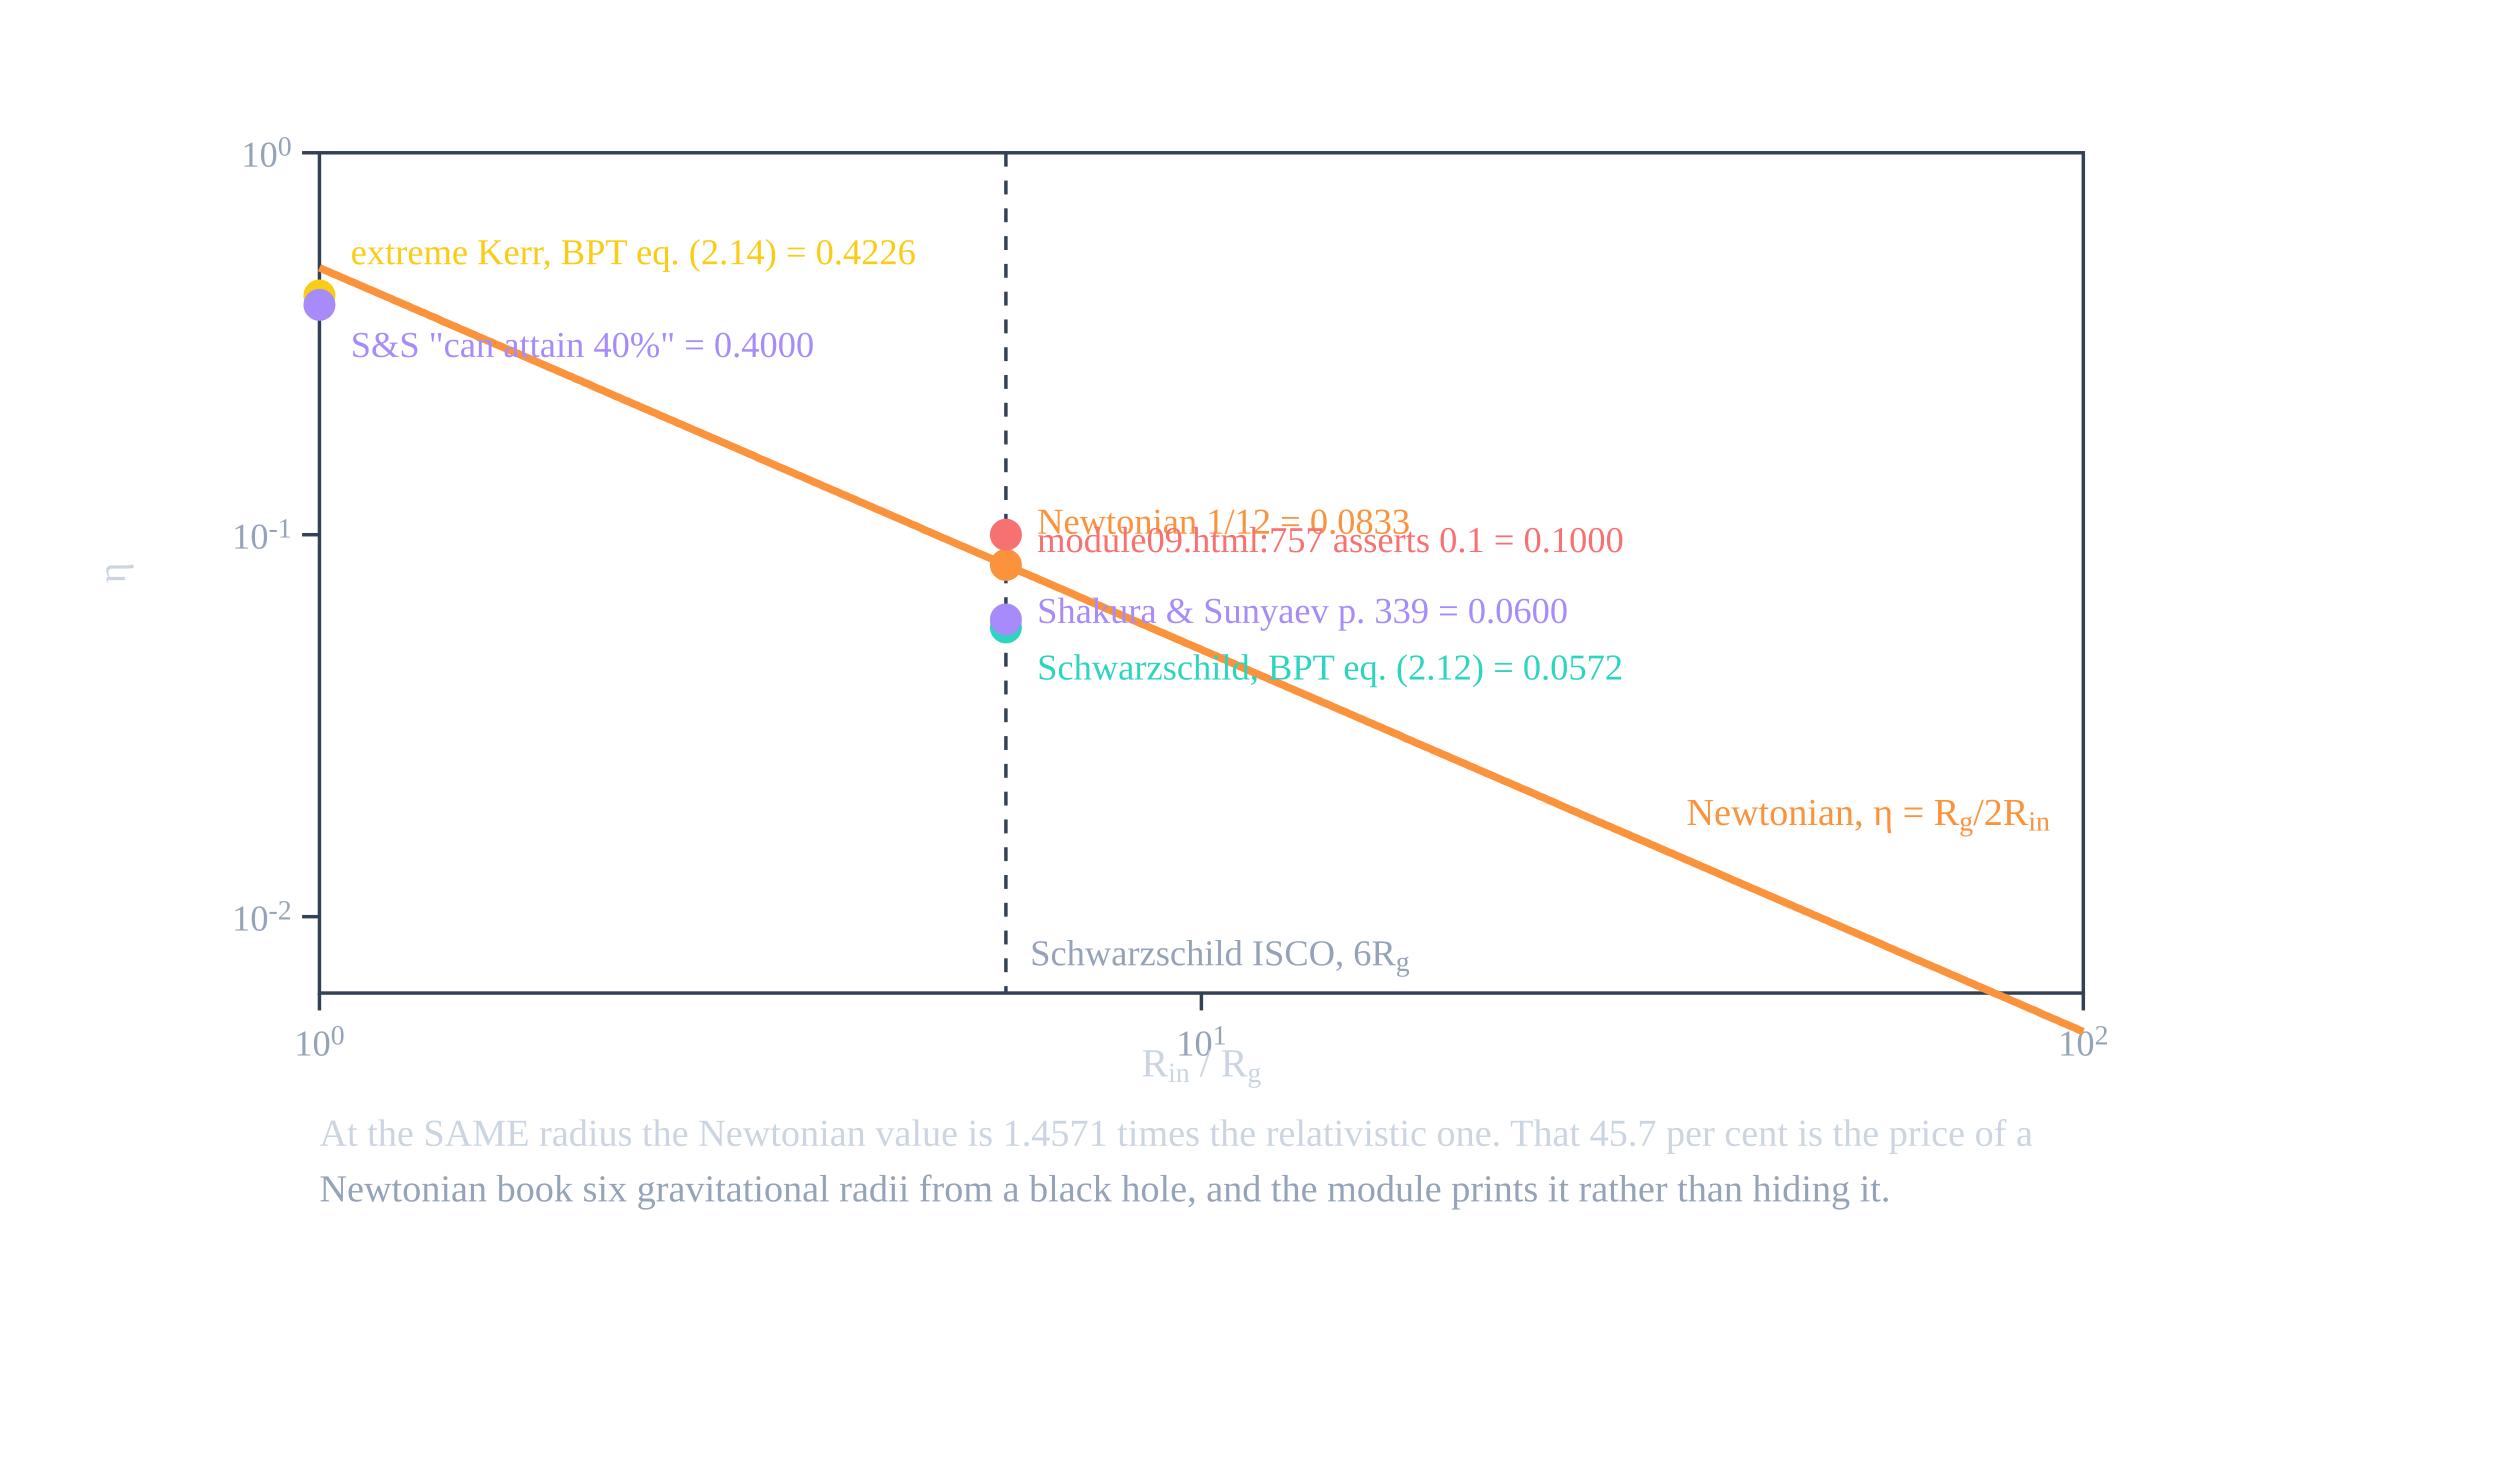
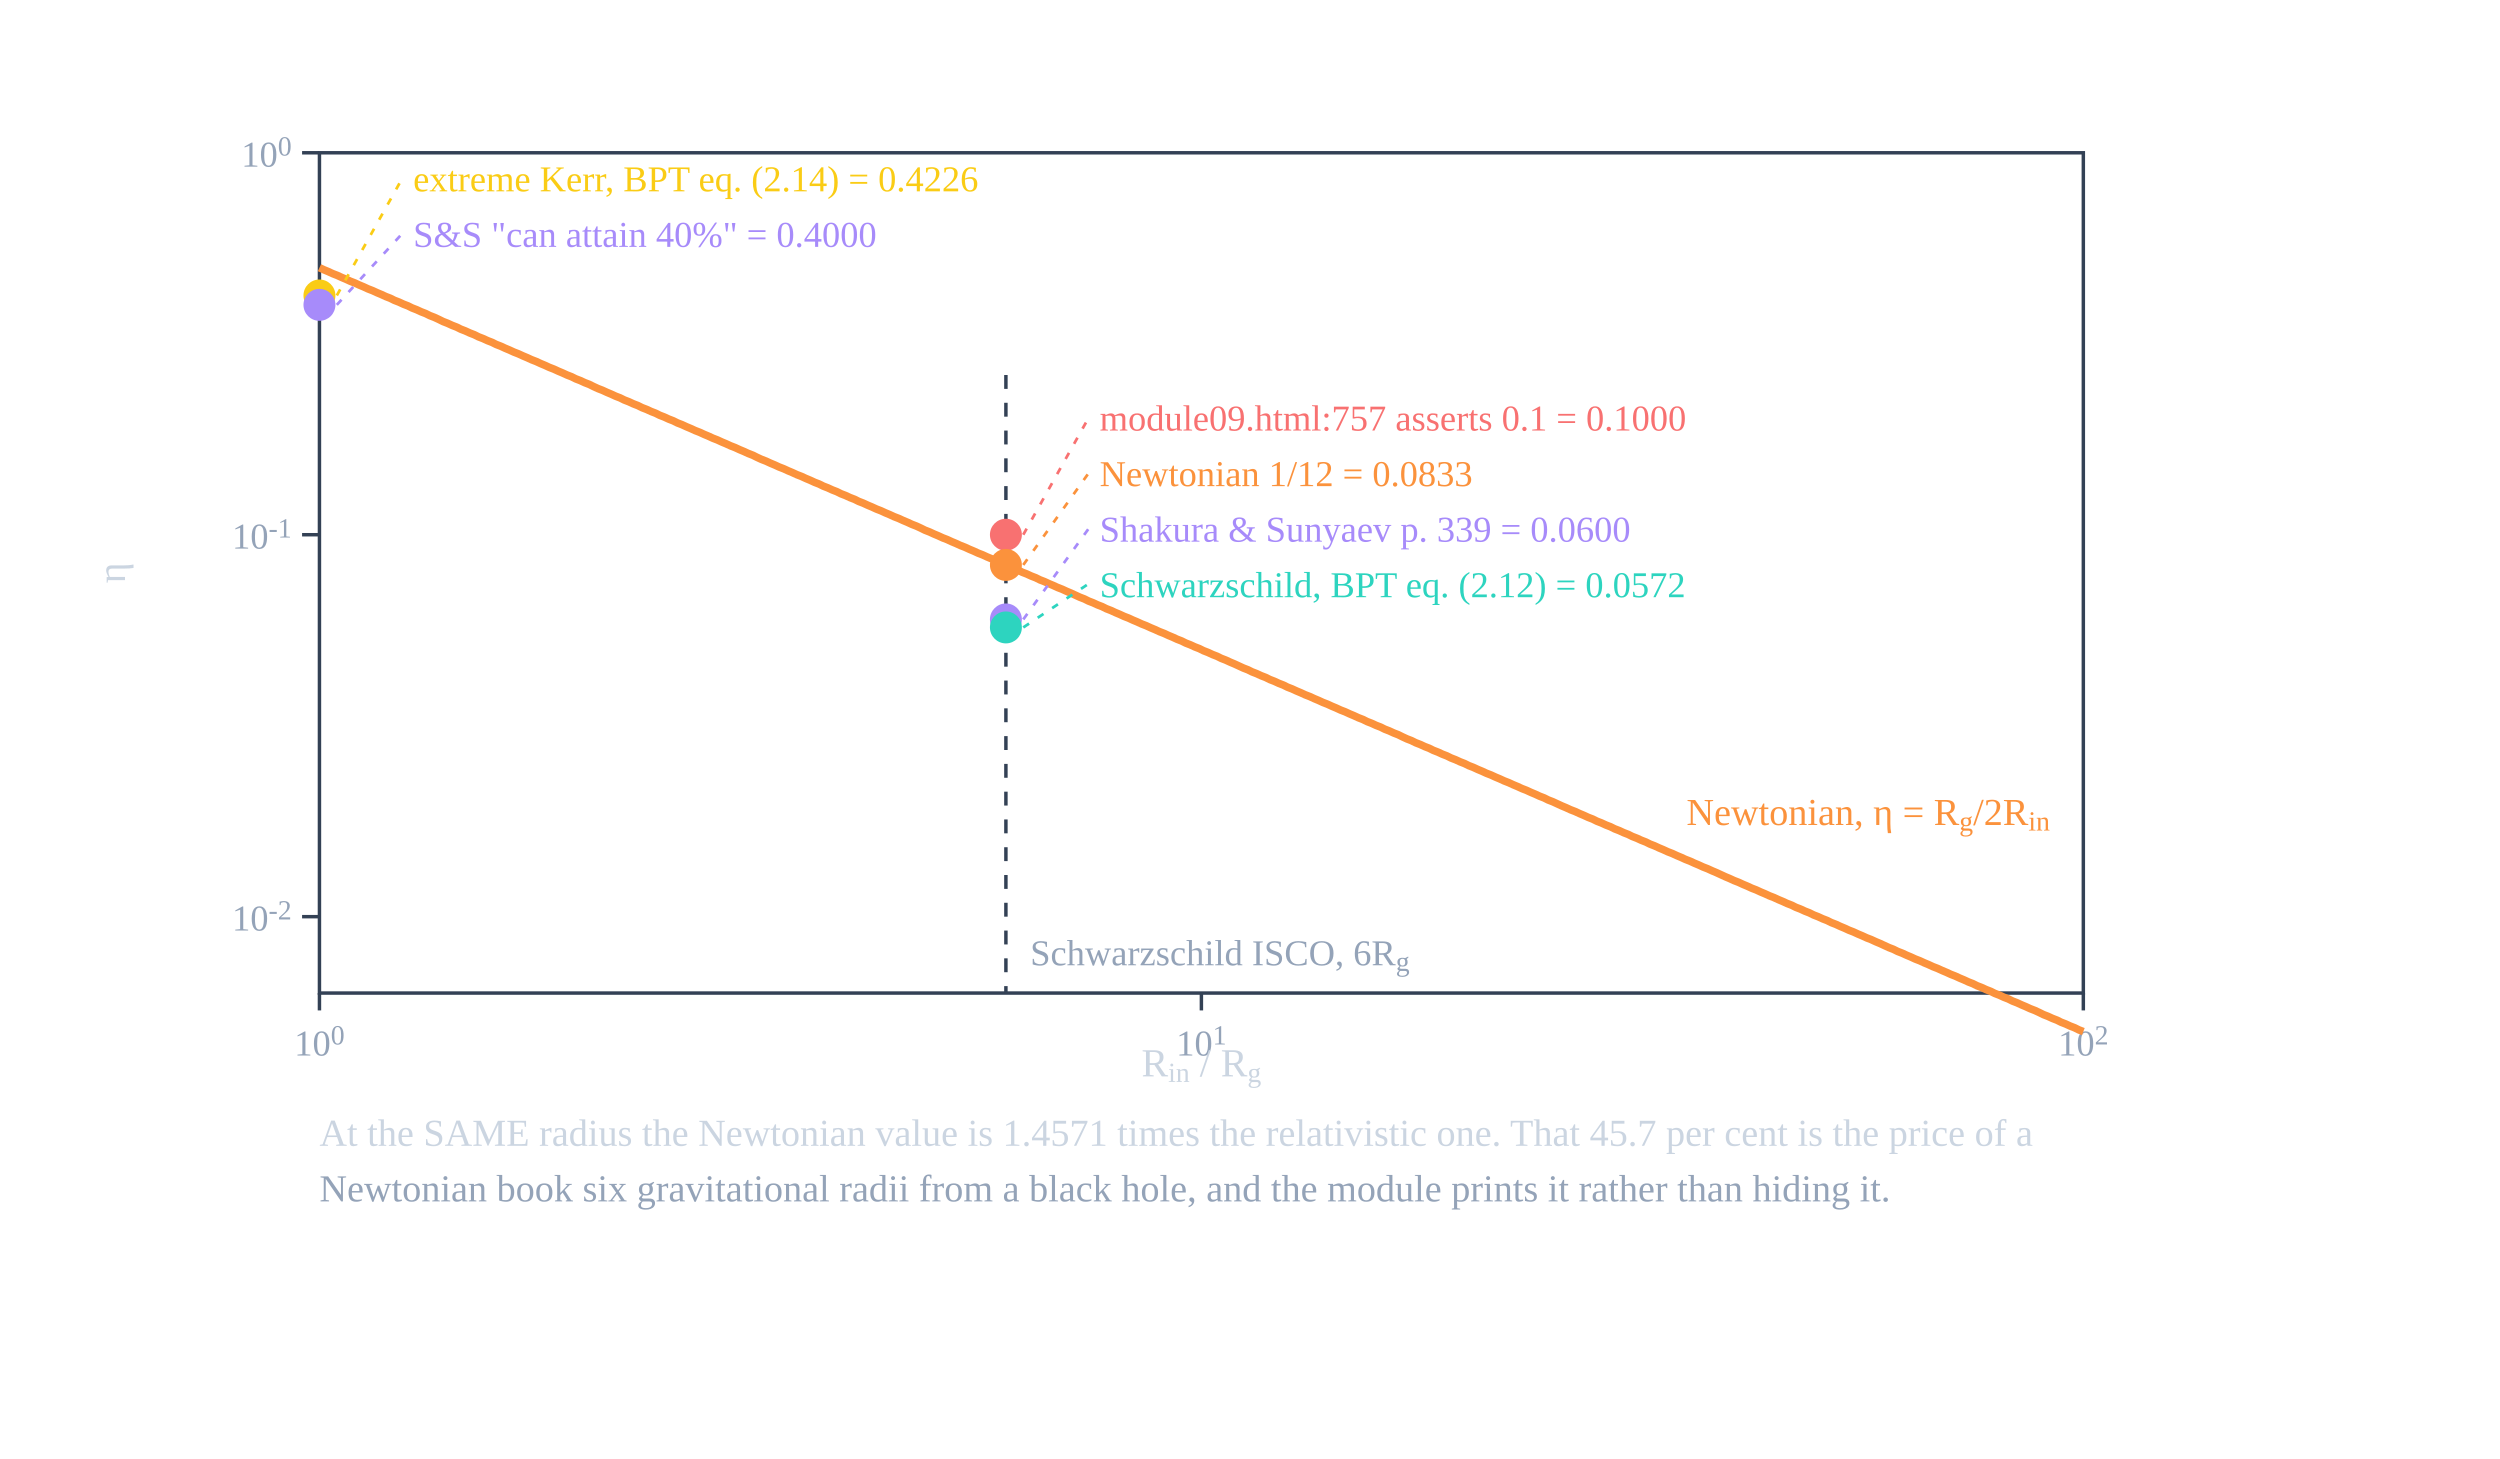
<svg class="setupfig" viewBox="0 0 720 420" width="100%" role="img" aria-label="Radiative efficiency plotted against the inner radius of the disc in gravitational radii, both axes logarithmic. A straight line falling to the right is the Newtonian result, one over twice the inner radius. At six gravitational radii three markers sit in a vertical column: the Newtonian value, the relativistic Schwarzschild value below it, and the value Shakura and Sunyaev print. Two further markers at the left edge give the extreme Kerr values.">
  <rect x="92" y="44" width="508" height="242" fill="none" stroke="#334155" stroke-width="1" />
  <line x1="92.0" y1="286" x2="92.0" y2="291" stroke="#334155" stroke-width="1" />
  <text x="92.0" y="304" font-size="10.5" text-anchor="middle" fill="#94a3b8">10<tspan baseline-shift="super" font-size="8">0</tspan>
  </text>
  <line x1="346.0" y1="286" x2="346.0" y2="291" stroke="#334155" stroke-width="1" />
  <text x="346.0" y="304" font-size="10.5" text-anchor="middle" fill="#94a3b8">10<tspan baseline-shift="super" font-size="8">1</tspan>
  </text>
  <line x1="600.0" y1="286" x2="600.0" y2="291" stroke="#334155" stroke-width="1" />
  <text x="600.0" y="304" font-size="10.5" text-anchor="middle" fill="#94a3b8">10<tspan baseline-shift="super" font-size="8">2</tspan>
  </text>
  <line x1="87" y1="264.0" x2="92" y2="264.0" stroke="#334155" stroke-width="1" />
  <text x="84" y="268.0" font-size="10.5" text-anchor="end" fill="#94a3b8">10<tspan baseline-shift="super" font-size="8">-2</tspan>
  </text>
  <line x1="87" y1="154.0" x2="92" y2="154.0" stroke="#334155" stroke-width="1" />
  <text x="84" y="158.0" font-size="10.5" text-anchor="end" fill="#94a3b8">10<tspan baseline-shift="super" font-size="8">-1</tspan>
  </text>
  <line x1="87" y1="44.0" x2="92" y2="44.0" stroke="#334155" stroke-width="1" />
  <text x="84" y="48.0" font-size="10.5" text-anchor="end" fill="#94a3b8">10<tspan baseline-shift="super" font-size="8">0</tspan>
  </text>
  <path d="M 92.0,77.1 L 93.3,77.7 L 94.5,78.2 L 95.8,78.8 L 97.1,79.3 L 98.4,79.9 L 99.6,80.4 L 100.9,81.0 L 102.2,81.5 L 103.5,82.1 L 104.7,82.6 L 106.0,83.2 L 107.3,83.7 L 108.6,84.3 L 109.8,84.8 L 111.1,85.4 L 112.4,85.9 L 113.6,86.5 L 114.9,87.0 L 116.2,87.6 L 117.5,88.1 L 118.7,88.7 L 120.0,89.2 L 121.3,89.8 L 122.6,90.3 L 123.8,90.9 L 125.1,91.4 L 126.4,92.0 L 127.6,92.6 L 128.9,93.1 L 130.2,93.7 L 131.5,94.2 L 132.7,94.8 L 134.0,95.3 L 135.3,95.9 L 136.6,96.4 L 137.8,97.0 L 139.1,97.5 L 140.4,98.1 L 141.7,98.6 L 142.9,99.2 L 144.2,99.7 L 145.5,100.3 L 146.7,100.8 L 148.0,101.4 L 149.3,101.9 L 150.6,102.5 L 151.8,103.0 L 153.1,103.6 L 154.4,104.1 L 155.7,104.7 L 156.9,105.2 L 158.2,105.8 L 159.5,106.3 L 160.8,106.9 L 162.0,107.4 L 163.3,108.0 L 164.6,108.5 L 165.8,109.1 L 167.1,109.6 L 168.4,110.2 L 169.7,110.7 L 170.9,111.3 L 172.2,111.9 L 173.5,112.4 L 174.8,113.0 L 176.0,113.5 L 177.3,114.1 L 178.6,114.6 L 179.8,115.2 L 181.1,115.7 L 182.4,116.3 L 183.7,116.8 L 184.9,117.4 L 186.2,117.9 L 187.5,118.5 L 188.8,119.0 L 190.0,119.6 L 191.3,120.1 L 192.6,120.7 L 193.9,121.2 L 195.1,121.8 L 196.4,122.3 L 197.7,122.9 L 198.9,123.4 L 200.2,124.0 L 201.5,124.5 L 202.8,125.1 L 204.0,125.6 L 205.3,126.2 L 206.6,126.7 L 207.9,127.3 L 209.1,127.8 L 210.4,128.4 L 211.7,128.9 L 213.0,129.5 L 214.2,130.0 L 215.5,130.6 L 216.8,131.1 L 218.0,131.7 L 219.3,132.3 L 220.6,132.8 L 221.9,133.4 L 223.1,133.9 L 224.4,134.5 L 225.7,135.0 L 227.0,135.6 L 228.2,136.1 L 229.5,136.7 L 230.8,137.2 L 232.1,137.8 L 233.3,138.3 L 234.6,138.9 L 235.9,139.4 L 237.1,140.0 L 238.4,140.5 L 239.7,141.1 L 241.0,141.6 L 242.2,142.2 L 243.5,142.7 L 244.8,143.3 L 246.1,143.8 L 247.3,144.4 L 248.6,144.9 L 249.9,145.5 L 251.1,146.0 L 252.4,146.6 L 253.7,147.1 L 255.0,147.7 L 256.2,148.2 L 257.5,148.8 L 258.8,149.3 L 260.1,149.9 L 261.3,150.4 L 262.6,151.0 L 263.9,151.5 L 265.2,152.1 L 266.4,152.7 L 267.7,153.2 L 269.0,153.8 L 270.2,154.3 L 271.5,154.9 L 272.8,155.4 L 274.1,156.0 L 275.3,156.5 L 276.6,157.1 L 277.9,157.6 L 279.2,158.2 L 280.4,158.7 L 281.7,159.3 L 283.0,159.8 L 284.3,160.4 L 285.5,160.9 L 286.8,161.5 L 288.1,162.0 L 289.3,162.6 L 290.6,163.1 L 291.9,163.7 L 293.2,164.2 L 294.4,164.8 L 295.7,165.3 L 297.0,165.9 L 298.3,166.4 L 299.5,167.0 L 300.8,167.5 L 302.1,168.1 L 303.3,168.6 L 304.6,169.2 L 305.9,169.7 L 307.2,170.3 L 308.4,170.8 L 309.7,171.4 L 311.0,172.0 L 312.3,172.5 L 313.5,173.1 L 314.8,173.6 L 316.1,174.2 L 317.4,174.7 L 318.6,175.3 L 319.9,175.8 L 321.2,176.4 L 322.4,176.9 L 323.7,177.5 L 325.0,178.0 L 326.3,178.6 L 327.5,179.1 L 328.8,179.7 L 330.1,180.2 L 331.4,180.8 L 332.6,181.3 L 333.9,181.9 L 335.2,182.4 L 336.5,183.0 L 337.7,183.5 L 339.0,184.1 L 340.3,184.6 L 341.5,185.2 L 342.8,185.7 L 344.1,186.3 L 345.4,186.8 L 346.6,187.4 L 347.9,187.9 L 349.2,188.5 L 350.5,189.0 L 351.7,189.6 L 353.0,190.1 L 354.3,190.7 L 355.5,191.2 L 356.8,191.8 L 358.1,192.4 L 359.4,192.9 L 360.6,193.5 L 361.9,194.0 L 363.2,194.6 L 364.5,195.1 L 365.7,195.7 L 367.0,196.2 L 368.3,196.8 L 369.6,197.3 L 370.8,197.9 L 372.1,198.4 L 373.4,199.0 L 374.6,199.5 L 375.9,200.1 L 377.2,200.6 L 378.5,201.2 L 379.7,201.7 L 381.0,202.3 L 382.3,202.8 L 383.6,203.4 L 384.8,203.9 L 386.1,204.5 L 387.4,205.0 L 388.7,205.6 L 389.9,206.1 L 391.2,206.7 L 392.5,207.2 L 393.7,207.8 L 395.0,208.3 L 396.3,208.9 L 397.6,209.4 L 398.8,210.0 L 400.1,210.5 L 401.4,211.1 L 402.7,211.6 L 403.9,212.2 L 405.2,212.8 L 406.5,213.3 L 407.7,213.9 L 409.0,214.4 L 410.3,215.0 L 411.6,215.5 L 412.8,216.1 L 414.1,216.6 L 415.4,217.2 L 416.7,217.7 L 417.9,218.3 L 419.2,218.8 L 420.5,219.4 L 421.8,219.9 L 423.0,220.5 L 424.3,221.0 L 425.6,221.6 L 426.8,222.1 L 428.1,222.7 L 429.4,223.2 L 430.7,223.8 L 431.9,224.3 L 433.2,224.9 L 434.5,225.4 L 435.8,226.0 L 437.0,226.5 L 438.3,227.1 L 439.6,227.6 L 440.9,228.2 L 442.1,228.7 L 443.4,229.3 L 444.7,229.8 L 445.9,230.4 L 447.2,230.9 L 448.5,231.5 L 449.8,232.1 L 451.0,232.6 L 452.3,233.2 L 453.6,233.7 L 454.9,234.3 L 456.1,234.8 L 457.4,235.4 L 458.7,235.9 L 459.9,236.5 L 461.2,237.0 L 462.5,237.6 L 463.8,238.1 L 465.0,238.7 L 466.3,239.2 L 467.6,239.8 L 468.9,240.3 L 470.1,240.9 L 471.4,241.4 L 472.7,242.0 L 474.0,242.5 L 475.2,243.1 L 476.5,243.6 L 477.8,244.2 L 479.0,244.7 L 480.3,245.3 L 481.6,245.8 L 482.9,246.4 L 484.1,246.9 L 485.4,247.5 L 486.7,248.0 L 488.0,248.6 L 489.2,249.1 L 490.5,249.7 L 491.8,250.2 L 493.1,250.8 L 494.3,251.3 L 495.6,251.9 L 496.9,252.5 L 498.1,253.0 L 499.4,253.6 L 500.7,254.1 L 502.0,254.7 L 503.2,255.2 L 504.5,255.8 L 505.8,256.3 L 507.1,256.9 L 508.3,257.4 L 509.6,258.0 L 510.9,258.5 L 512.2,259.1 L 513.4,259.6 L 514.7,260.2 L 516.0,260.7 L 517.2,261.3 L 518.5,261.8 L 519.8,262.4 L 521.1,262.9 L 522.3,263.5 L 523.6,264.0 L 524.9,264.6 L 526.2,265.1 L 527.4,265.7 L 528.7,266.2 L 530.0,266.8 L 531.2,267.3 L 532.5,267.9 L 533.8,268.4 L 535.1,269.0 L 536.3,269.5 L 537.6,270.1 L 538.9,270.6 L 540.2,271.2 L 541.4,271.7 L 542.7,272.3 L 544.0,272.9 L 545.3,273.4 L 546.5,274.0 L 547.8,274.5 L 549.1,275.1 L 550.3,275.6 L 551.6,276.2 L 552.9,276.7 L 554.2,277.3 L 555.4,277.8 L 556.7,278.4 L 558.0,278.9 L 559.3,279.5 L 560.5,280.0 L 561.8,280.6 L 563.1,281.1 L 564.4,281.7 L 565.6,282.2 L 566.9,282.8 L 568.2,283.3 L 569.4,283.9 L 570.7,284.4 L 572.0,285.0 L 573.3,285.5 L 574.5,286.1 L 575.8,286.6 L 577.1,287.2 L 578.4,287.7 L 579.6,288.3 L 580.9,288.8 L 582.2,289.4 L 583.4,289.9 L 584.7,290.5 L 586.0,291.0 L 587.3,291.6 L 588.5,292.2 L 589.8,292.7 L 591.1,293.3 L 592.4,293.8 L 593.6,294.4 L 594.9,294.9 L 596.2,295.5 L 597.5,296.0 L 598.7,296.6 L 600.0,297.1" fill="none" stroke="#fb923c" stroke-width="2.2" />
  <text x="485.7" y="237.6" font-size="11" fill="#fb923c">Newtonian, η = R<tspan baseline-shift="sub" font-size="8">g</tspan>/2R<tspan baseline-shift="sub" font-size="8">in</tspan>
  </text>
-   <line x1="289.7" y1="44" x2="289.7" y2="286" stroke="#334155" stroke-width="1" stroke-dasharray="4 4" />
+   <line x1="289.7" y1="108" x2="289.7" y2="286" stroke="#334155" stroke-width="1" stroke-dasharray="4 4" />
  <text x="296.7" y="278" font-size="10.5" fill="#94a3b8">Schwarzschild ISCO, 6R<tspan baseline-shift="sub" font-size="8">g</tspan>
  </text>
+   <circle cx="289.7" cy="154.0" r="4.6" fill="#f87171" />
+   <line x1="294.7" y1="154.0" x2="313.7" y2="120.0" stroke="#f87171" stroke-width="0.8" stroke-dasharray="2 3" />
+   <text x="316.7" y="124.0" font-size="10.5" fill="#f87171">module09.html:757 asserts 0.1 = 0.1000</text>
  <circle cx="289.7" cy="162.7" r="4.6" fill="#fb923c" />
-   <text x="298.7" y="153.7" font-size="10.5" fill="#fb923c">Newtonian 1/12 = 0.0833</text>
+   <line x1="294.7" y1="162.7" x2="313.7" y2="136.0" stroke="#fb923c" stroke-width="0.8" stroke-dasharray="2 3" />
+   <text x="316.7" y="140.0" font-size="10.5" fill="#fb923c">Newtonian 1/12 = 0.0833</text>
+   <circle cx="289.7" cy="178.4" r="4.6" fill="#a78bfa" />
+   <line x1="294.7" y1="178.4" x2="313.7" y2="152.0" stroke="#a78bfa" stroke-width="0.8" stroke-dasharray="2 3" />
+   <text x="316.7" y="156.0" font-size="10.5" fill="#a78bfa">Shakura &amp; Sunyaev p. 339 = 0.0600</text>
  <circle cx="289.7" cy="180.7" r="4.6" fill="#2dd4bf" />
-   <text x="298.7" y="195.7" font-size="10.5" fill="#2dd4bf">Schwarzschild, BPT eq. (2.12) = 0.0572</text>
-   <circle cx="289.7" cy="178.4" r="4.6" fill="#a78bfa" />
-   <text x="298.7" y="179.4" font-size="10.5" fill="#a78bfa">Shakura &amp; Sunyaev p. 339 = 0.0600</text>
-   <circle cx="289.7" cy="154.0" r="4.6" fill="#f87171" />
-   <text x="298.7" y="159.0" font-size="10.5" fill="#f87171">module09.html:757 asserts 0.1 = 0.1000</text>
+   <line x1="294.7" y1="180.7" x2="313.7" y2="168.0" stroke="#2dd4bf" stroke-width="0.8" stroke-dasharray="2 3" />
+   <text x="316.7" y="172.0" font-size="10.5" fill="#2dd4bf">Schwarzschild, BPT eq. (2.12) = 0.0572</text>
  <circle cx="92.0" cy="85.1" r="4.6" fill="#facc15" />
-   <text x="101.0" y="76.1" font-size="10.5" fill="#facc15">extreme Kerr, BPT eq. (2.14) = 0.4226</text>
+   <line x1="97.0" y1="85.1" x2="116.0" y2="51.1" stroke="#facc15" stroke-width="0.8" stroke-dasharray="2 3" />
+   <text x="119.0" y="55.1" font-size="10.5" fill="#facc15">extreme Kerr, BPT eq. (2.14) = 0.4226</text>
  <circle cx="92.0" cy="87.8" r="4.6" fill="#a78bfa" />
-   <text x="101.0" y="102.8" font-size="10.5" fill="#a78bfa">S&amp;S "can attain 40%" = 0.4000</text>
+   <line x1="97.0" y1="87.8" x2="116.0" y2="67.1" stroke="#a78bfa" stroke-width="0.8" stroke-dasharray="2 3" />
+   <text x="119.0" y="71.1" font-size="10.5" fill="#a78bfa">S&amp;S "can attain 40%" = 0.4000</text>
  <text x="92" y="330" font-size="11" fill="#cbd5e1">At the SAME radius the Newtonian value is 1.4571 times the relativistic one. That 45.7 per cent is the price of a</text>
  <text x="92" y="346" font-size="11" fill="#94a3b8">Newtonian book six gravitational radii from a black hole, and the module prints it rather than hiding it.</text>
  <text x="346" y="310" font-size="11.5" text-anchor="middle" fill="#cbd5e1">R<tspan baseline-shift="sub" font-size="8">in</tspan> / R<tspan baseline-shift="sub" font-size="8">g</tspan>
  </text>
  <text x="36" y="165" font-size="11.5" text-anchor="middle" fill="#cbd5e1" transform="rotate(-90 36 165)">η</text>
</svg>
